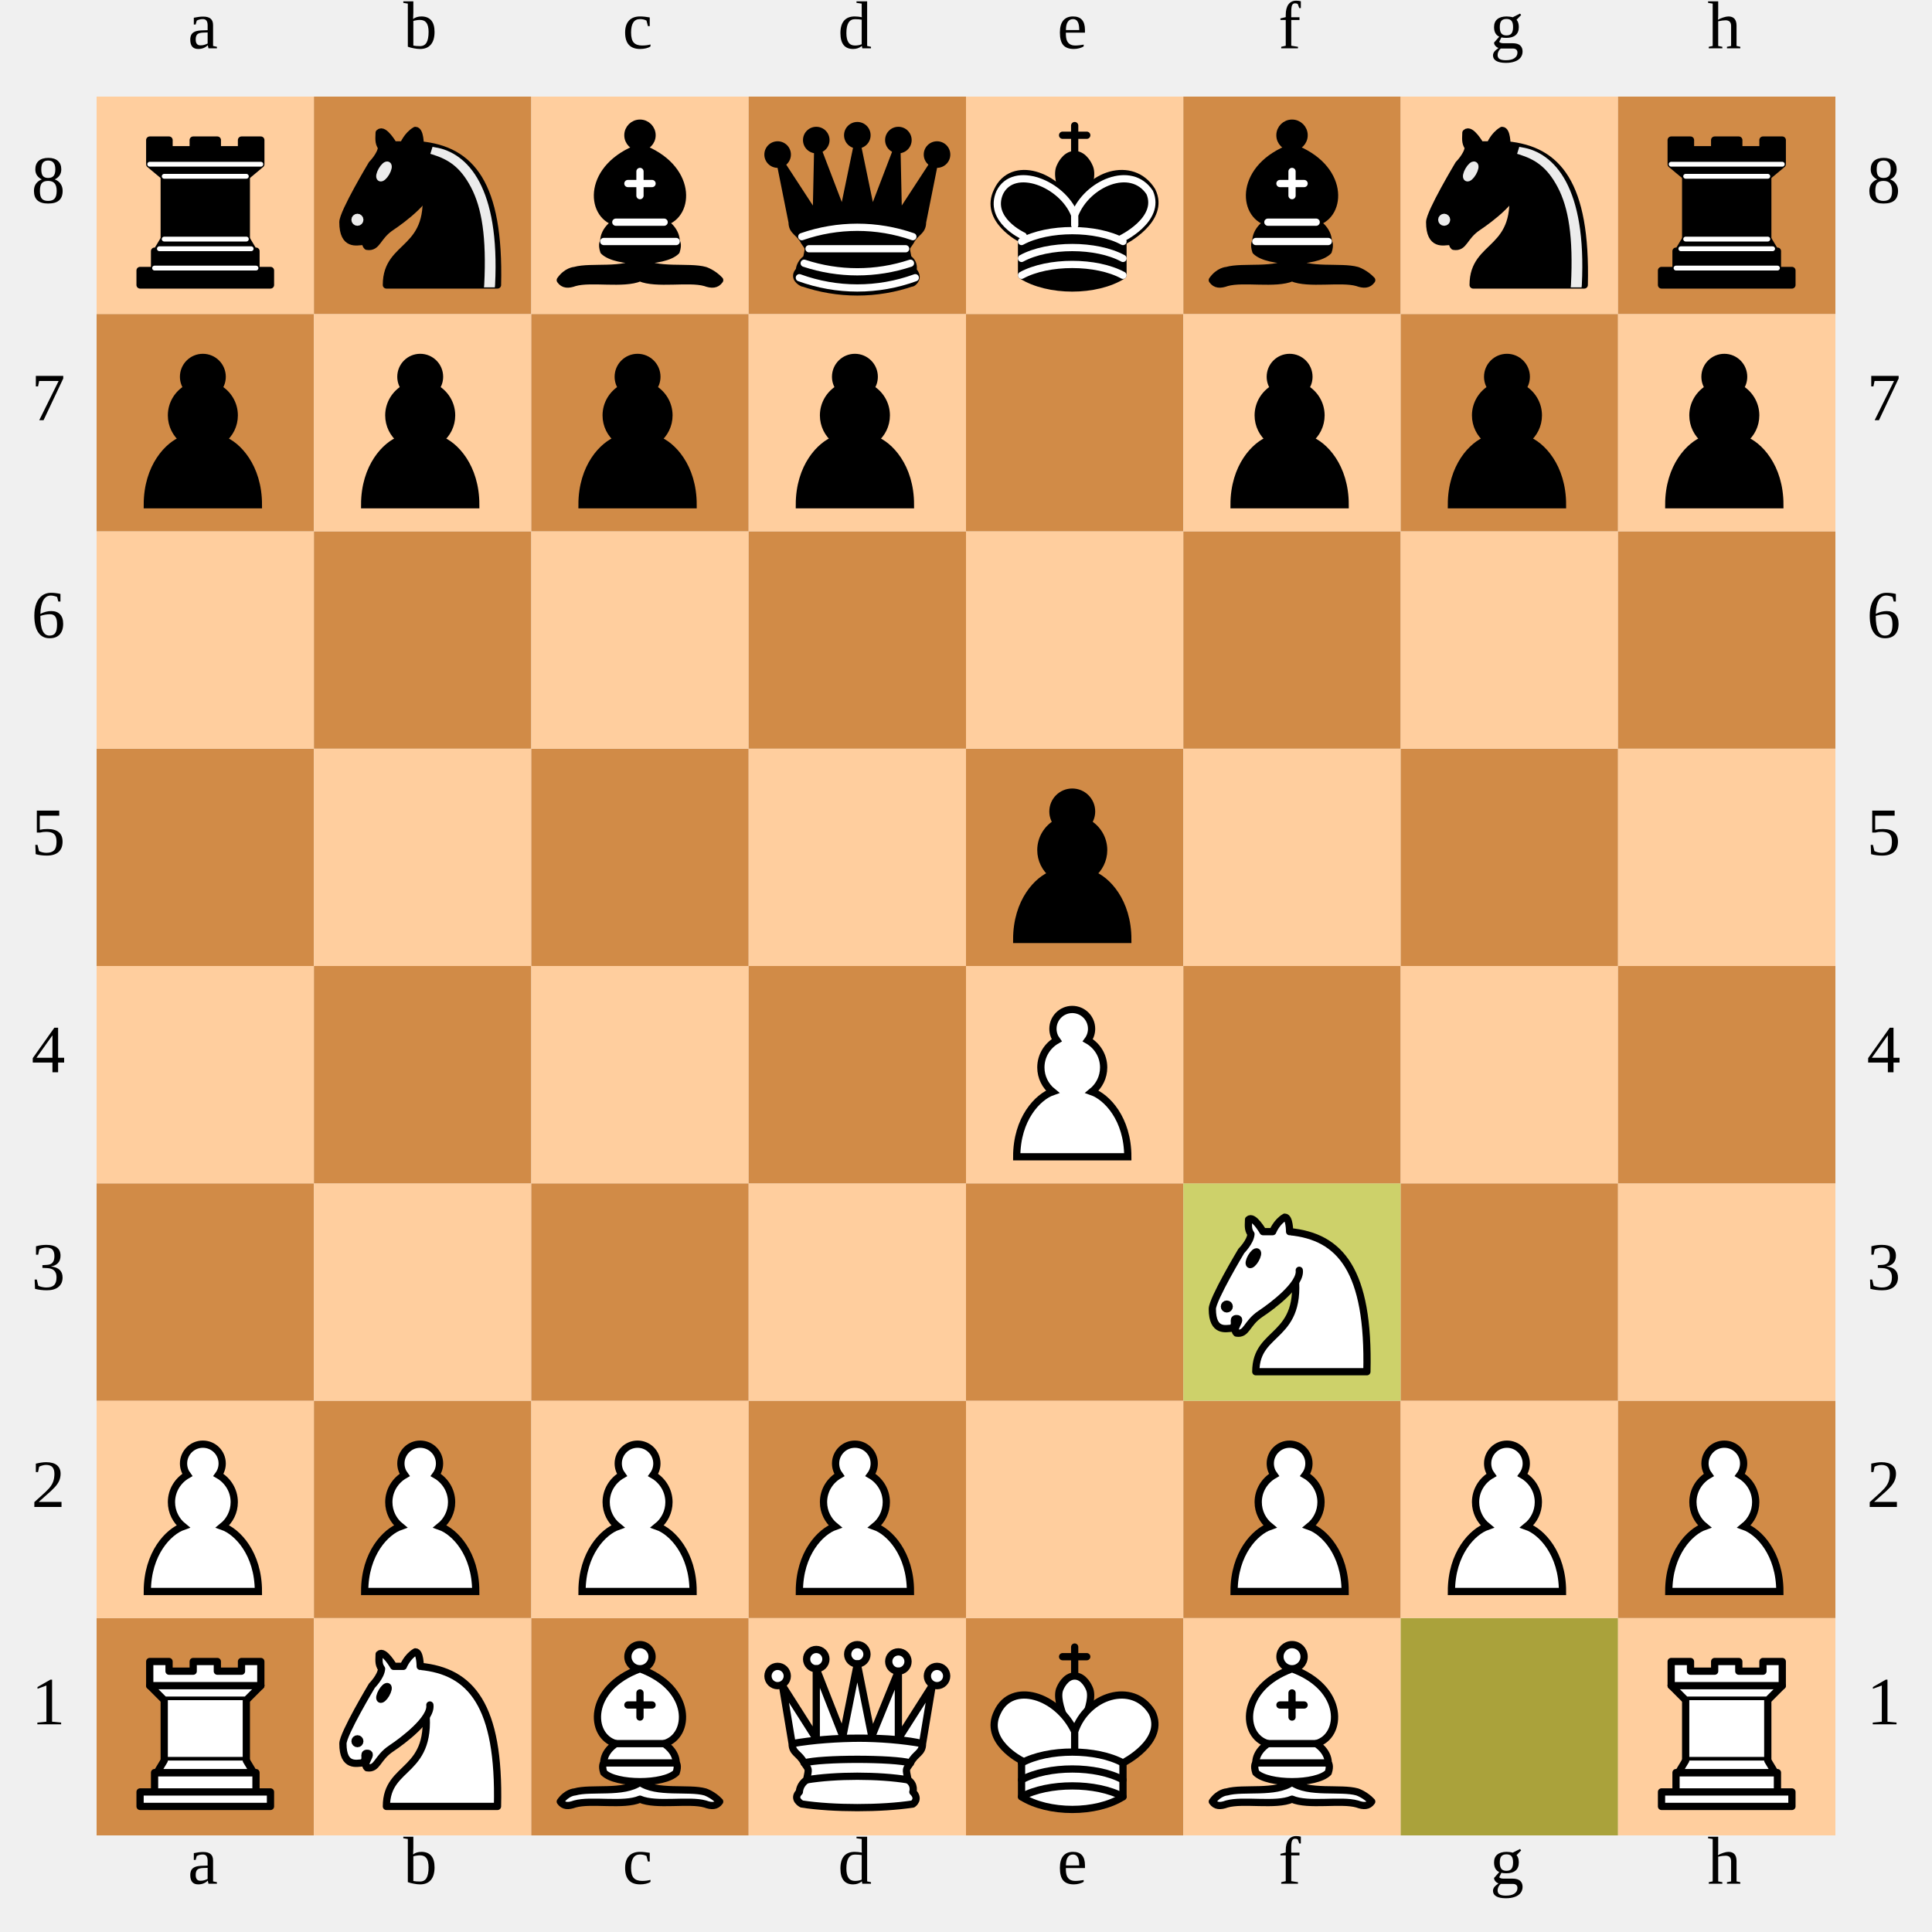
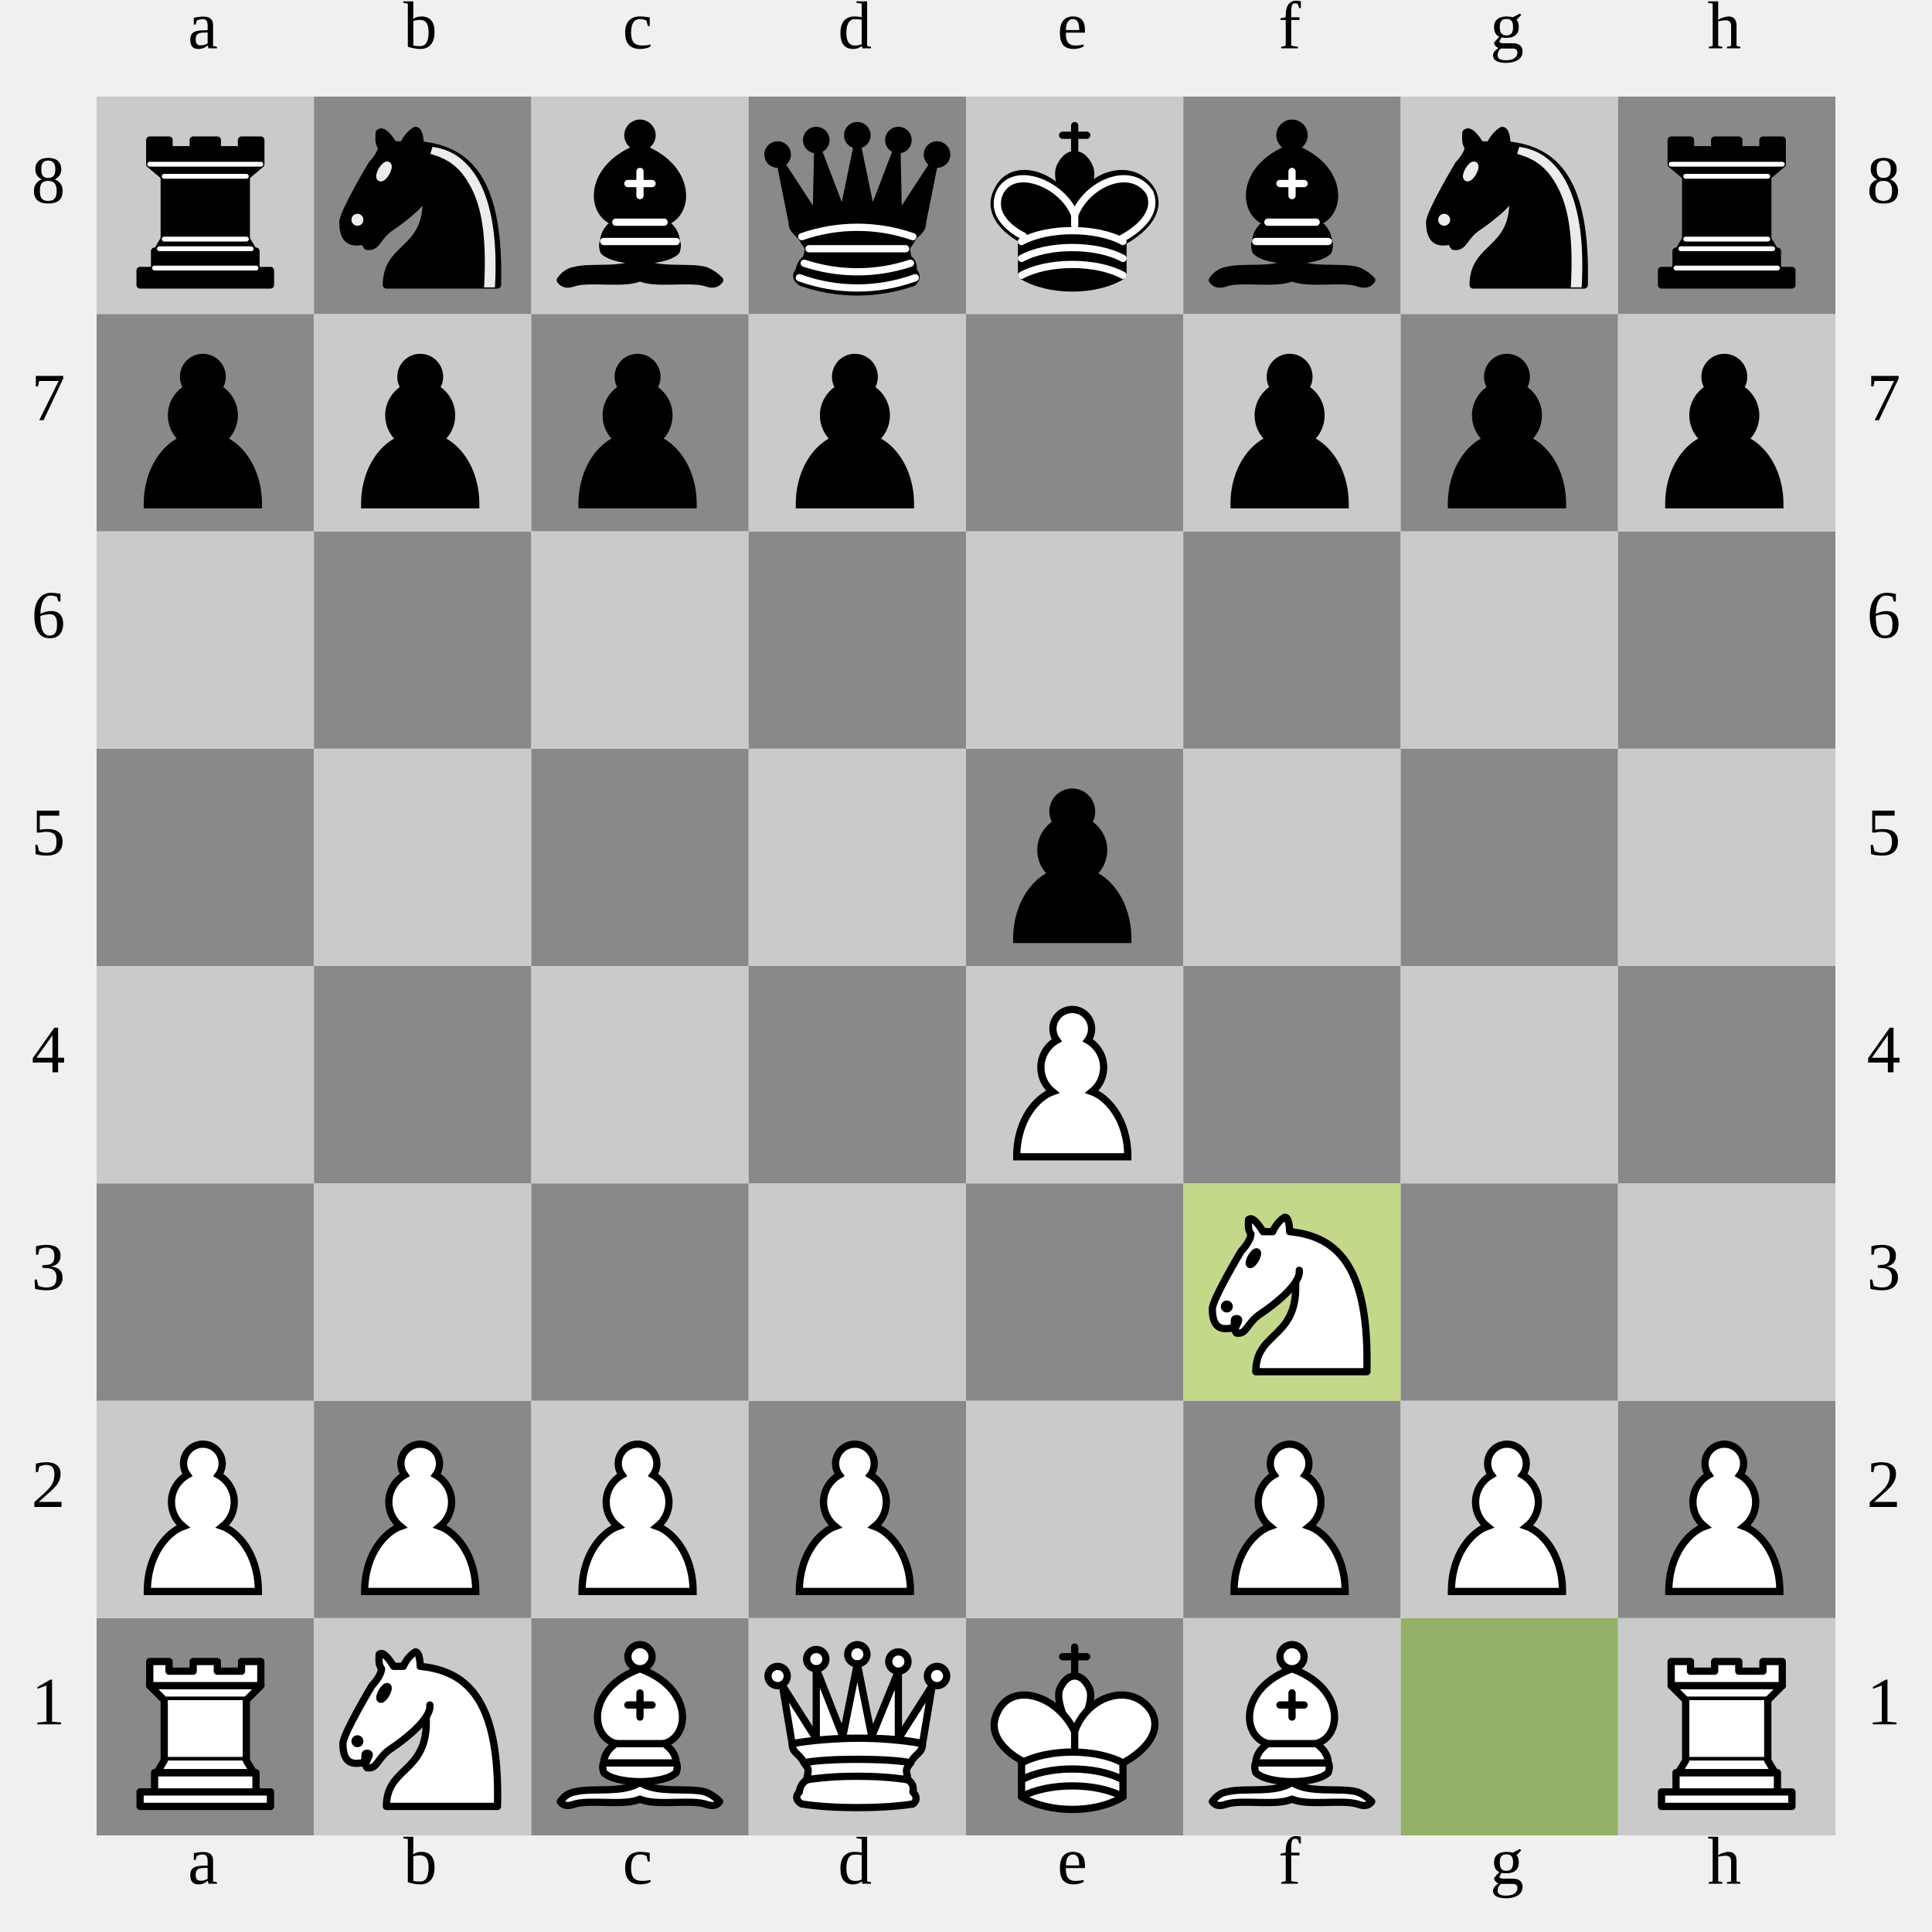
- <svg xmlns="http://www.w3.org/2000/svg" xmlns:xlink="http://www.w3.org/1999/xlink" height="800" version="1.1" viewBox="0 0 400 400" width="800">
+ <svg xmlns="http://www.w3.org/2000/svg" xmlns:xlink="http://www.w3.org/1999/xlink" height="400" version="1.1" viewBox="0 0 400 400" width="400">
+   <style>
+ .square.light {
+ fill: #cacaca;
+ }
+ .square.dark {
+ fill: #898989;
+ }
+ .square.light.lastmove {
+ fill: #c3d889;
+ }
+ .square.dark.lastmove {
+ fill: #92b167;
+ }
+ .check {
+ fill: url(#check_gradient);
+ }
+ .arrow {
+ stroke: #ff5858;
+ fill: #ff5858;
+ }
+ .mark {
+ stroke: #959fff;
+ fill: #959fff;
+ }
+ </style>
  <defs>
    <g class="white pawn" id="white-pawn">
      <path d="M22 9c-2.21 0-4 1.79-4 4 0 .89.29 1.71.78 2.38-1.95 1.12-3.28 3.21-3.28 5.62 0 2.03.94 3.84 2.41 5.03-3 1.06-7.41 5.55-7.41 13.47h23c0-7.92-4.41-12.41-7.41-13.47 1.47-1.19 2.41-3 2.41-5.03 0-2.41-1.33-4.5-3.28-5.62.49-.67.78-1.49.78-2.38 0-2.21-1.79-4-4-4z" fill="#fff" stroke="#000" stroke-linecap="round" stroke-width="1.5" />
    </g>
    <g class="white knight" fill="none" fill-rule="evenodd" id="white-knight" stroke="#000" stroke-linecap="round" stroke-linejoin="round" stroke-width="1.5">
      <path d="M 22,10 C 32.5,11 38.5,18 38,39 L 15,39 C 15,30 25,32.5 23,18" style="fill:#ffffff; stroke:#000000;" />
      <path d="M 24,18 C 24.38,20.91 18.45,25.37 16,27 C 13,29 13.18,31.34 11,31 C 9.958,30.06 12.41,27.96 11,28 C 10,28 11.19,29.23 10,30 C 9,30 5.997,31 6,26 C 6,24 12,14 12,14 C 12,14 13.89,12.1 14,10.5 C 13.27,9.506 13.5,8.5 13.5,7.5 C 14.5,6.5 16.5,10 16.5,10 L 18.5,10 C 18.5,10 19.28,8.008 21,7 C 22,7 22,10 22,10" style="fill:#ffffff; stroke:#000000;" />
      <path d="M 9.5 25.5 A 0.5 0.5 0 1 1 8.5,25.5 A 0.5 0.5 0 1 1 9.5 25.5 z" style="fill:#000000; stroke:#000000;" />
      <path d="M 15 15.5 A 0.5 1.5 0 1 1 14,15.5 A 0.5 1.5 0 1 1 15 15.5 z" style="fill:#000000; stroke:#000000;" transform="matrix(0.866,0.5,-0.5,0.866,9.693,-5.173)" />
    </g>
    <g class="white bishop" fill="none" fill-rule="evenodd" id="white-bishop" stroke="#000" stroke-linecap="round" stroke-linejoin="round" stroke-width="1.5">
      <g fill="#fff" stroke-linecap="butt">
        <path d="M9 36c3.39-.97 10.11.43 13.5-2 3.39 2.43 10.11 1.03 13.5 2 0 0 1.65.54 3 2-.68.97-1.65.99-3 .5-3.39-.97-10.11.46-13.5-1-3.39 1.46-10.11.03-13.5 1-1.354.49-2.323.47-3-.5 1.354-1.94 3-2 3-2zM15 32c2.5 2.5 12.5 2.5 15 0 .5-1.5 0-2 0-2 0-2.5-2.5-4-2.5-4 5.5-1.5 6-11.5-5-15.5-11 4-10.5 14-5 15.5 0 0-2.5 1.5-2.5 4 0 0-.5.5 0 2zM25 8a2.5 2.5 0 1 1-5 0 2.5 2.5 0 1 1 5 0z" />
      </g>
      <path d="M17.5 26h10M15 30h15m-7.5-14.5v5M20 18h5" stroke-linejoin="miter" />
    </g>
    <g class="white rook" fill="#fff" fill-rule="evenodd" id="white-rook" stroke="#000" stroke-linecap="round" stroke-linejoin="round" stroke-width="1.5">
      <path d="M9 39h27v-3H9v3zM12 36v-4h21v4H12zM11 14V9h4v2h5V9h5v2h5V9h4v5" stroke-linecap="butt" />
      <path d="M34 14l-3 3H14l-3-3" />
      <path d="M31 17v12.5H14V17" stroke-linecap="butt" stroke-linejoin="miter" />
      <path d="M31 29.5l1.5 2.5h-20l1.5-2.5" />
      <path d="M11 14h23" fill="none" stroke-linejoin="miter" />
    </g>
    <g class="white queen" fill="#fff" fill-rule="evenodd" id="white-queen" stroke="#000" stroke-linecap="round" stroke-linejoin="round" stroke-width="1.5">
      <path d="M8 12a2 2 0 1 1-4 0 2 2 0 1 1 4 0zM24.5 7.5a2 2 0 1 1-4 0 2 2 0 1 1 4 0zM41 12a2 2 0 1 1-4 0 2 2 0 1 1 4 0zM16 8.5a2 2 0 1 1-4 0 2 2 0 1 1 4 0zM33 9a2 2 0 1 1-4 0 2 2 0 1 1 4 0z" />
      <path d="M9 26c8.5-1.5 21-1.5 27 0l2-12-7 11V11l-5.5 13.5-3-15-3 15-5.5-14V25L7 14l2 12zM9 26c0 2 1.5 2 2.5 4 1 1.5 1 1 .5 3.5-1.5 1-1.5 2.5-1.5 2.5-1.5 1.5.5 2.5.5 2.5 6.5 1 16.5 1 23 0 0 0 1.5-1 0-2.5 0 0 .5-1.5-1-2.5-.5-2.5-.5-2 .5-3.5 1-2 2.5-2 2.5-4-8.5-1.5-18.5-1.5-27 0z" stroke-linecap="butt" />
      <path d="M11.5 30c3.5-1 18.5-1 22 0M12 33.5c6-1 15-1 21 0" fill="none" />
    </g>
    <g class="white king" fill="none" fill-rule="evenodd" id="white-king" stroke="#000" stroke-linecap="round" stroke-linejoin="round" stroke-width="1.5">
      <path d="M22.5 11.63V6M20 8h5" stroke-linejoin="miter" />
      <path d="M22.5 25s4.5-7.5 3-10.5c0 0-1-2.5-3-2.5s-3 2.5-3 2.5c-1.5 3 3 10.5 3 10.5" fill="#fff" stroke-linecap="butt" stroke-linejoin="miter" />
      <path d="M11.5 37c5.5 3.5 15.5 3.5 21 0v-7s9-4.5 6-10.5c-4-6.5-13.5-3.5-16 4V27v-3.5c-3.5-7.5-13-10.5-16-4-3 6 5 10 5 10V37z" fill="#fff" />
      <path d="M11.5 30c5.5-3 15.5-3 21 0m-21 3.5c5.5-3 15.5-3 21 0m-21 3.5c5.5-3 15.5-3 21 0" />
    </g>
    <g class="black pawn" id="black-pawn">
      <path d="M22 9c-2.21 0-4 1.79-4 4 0 .89.29 1.71.78 2.38-1.95 1.12-3.28 3.21-3.28 5.62 0 2.03.94 3.84 2.41 5.03-3 1.06-7.41 5.55-7.41 13.47h23c0-7.92-4.41-12.41-7.41-13.47 1.47-1.19 2.41-3 2.41-5.03 0-2.41-1.33-4.5-3.28-5.62.49-.67.78-1.49.78-2.38 0-2.21-1.79-4-4-4z" stroke="#000" stroke-linecap="round" stroke-width="1.5" />
    </g>
    <g class="black knight" fill="none" fill-rule="evenodd" id="black-knight" stroke="#000" stroke-linecap="round" stroke-linejoin="round" stroke-width="1.5">
      <path d="M 22,10 C 32.5,11 38.5,18 38,39 L 15,39 C 15,30 25,32.5 23,18" style="fill:#000000; stroke:#000000;" />
      <path d="M 24,18 C 24.38,20.91 18.45,25.37 16,27 C 13,29 13.18,31.34 11,31 C 9.958,30.06 12.41,27.96 11,28 C 10,28 11.19,29.23 10,30 C 9,30 5.997,31 6,26 C 6,24 12,14 12,14 C 12,14 13.89,12.1 14,10.5 C 13.27,9.506 13.5,8.5 13.5,7.5 C 14.5,6.5 16.5,10 16.5,10 L 18.5,10 C 18.5,10 19.28,8.008 21,7 C 22,7 22,10 22,10" style="fill:#000000; stroke:#000000;" />
      <path d="M 9.5 25.5 A 0.5 0.5 0 1 1 8.5,25.5 A 0.5 0.5 0 1 1 9.5 25.5 z" style="fill:#ececec; stroke:#ececec;" />
      <path d="M 15 15.5 A 0.5 1.5 0 1 1 14,15.5 A 0.5 1.5 0 1 1 15 15.5 z" style="fill:#ececec; stroke:#ececec;" transform="matrix(0.866,0.5,-0.5,0.866,9.693,-5.173)" />
      <path d="M 24.55,10.4 L 24.1,11.85 L 24.6,12 C 27.75,13 30.25,14.49 32.5,18.75 C 34.75,23.01 35.75,29.06 35.25,39 L 35.2,39.5 L 37.45,39.5 L 37.5,39 C 38,28.94 36.62,22.15 34.25,17.66 C 31.88,13.17 28.46,11.02 25.06,10.5 L 24.55,10.4 z " style="fill:#ececec; stroke:none;" />
    </g>
    <g class="black bishop" fill="none" fill-rule="evenodd" id="black-bishop" stroke="#000" stroke-linecap="round" stroke-linejoin="round" stroke-width="1.5">
      <path d="M9 36c3.39-.97 10.11.43 13.5-2 3.39 2.43 10.11 1.03 13.5 2 0 0 1.65.54 3 2-.68.97-1.65.99-3 .5-3.39-.97-10.11.46-13.5-1-3.39 1.46-10.11.03-13.5 1-1.354.49-2.323.47-3-.5 1.354-1.94 3-2 3-2zm6-4c2.5 2.5 12.5 2.5 15 0 .5-1.5 0-2 0-2 0-2.5-2.5-4-2.5-4 5.5-1.5 6-11.5-5-15.5-11 4-10.5 14-5 15.5 0 0-2.5 1.5-2.5 4 0 0-.5.5 0 2zM25 8a2.5 2.5 0 1 1-5 0 2.5 2.5 0 1 1 5 0z" fill="#000" stroke-linecap="butt" />
      <path d="M17.5 26h10M15 30h15m-7.5-14.5v5M20 18h5" stroke="#fff" stroke-linejoin="miter" />
    </g>
    <g class="black rook" fill="#000" fill-rule="evenodd" id="black-rook" stroke="#000" stroke-linecap="round" stroke-linejoin="round" stroke-width="1.5">
      <path d="M9 39h27v-3H9v3zM12.5 32l1.5-2.5h17l1.5 2.5h-20zM12 36v-4h21v4H12z" stroke-linecap="butt" />
      <path d="M14 29.5v-13h17v13H14z" stroke-linecap="butt" stroke-linejoin="miter" />
      <path d="M14 16.5L11 14h23l-3 2.5H14zM11 14V9h4v2h5V9h5v2h5V9h4v5H11z" stroke-linecap="butt" />
      <path d="M12 35.5h21M13 31.5h19M14 29.5h17M14 16.5h17M11 14h23" fill="none" stroke="#fff" stroke-linejoin="miter" stroke-width="1" />
    </g>
    <g class="black queen" fill="#000" fill-rule="evenodd" id="black-queen" stroke="#000" stroke-linecap="round" stroke-linejoin="round" stroke-width="1.5">
      <g fill="#000" stroke="none">
        <circle cx="6" cy="12" r="2.75" />
        <circle cx="14" cy="9" r="2.75" />
        <circle cx="22.5" cy="8" r="2.75" />
        <circle cx="31" cy="9" r="2.75" />
        <circle cx="39" cy="12" r="2.75" />
      </g>
      <path d="M9 26c8.5-1.5 21-1.5 27 0l2.5-12.5L31 25l-.3-14.1-5.2 13.6-3-14.5-3 14.5-5.2-13.6L14 25 6.5 13.5 9 26zM9 26c0 2 1.5 2 2.5 4 1 1.5 1 1 .5 3.5-1.5 1-1.5 2.5-1.5 2.5-1.5 1.5.5 2.5.5 2.5 6.5 1 16.5 1 23 0 0 0 1.5-1 0-2.5 0 0 .5-1.5-1-2.5-.5-2.5-.5-2 .5-3.5 1-2 2.5-2 2.5-4-8.5-1.5-18.5-1.5-27 0z" stroke-linecap="butt" />
      <path d="M11 38.5a35 35 1 0 0 23 0" fill="none" stroke-linecap="butt" />
      <path d="M11 29a35 35 1 0 1 23 0M12.5 31.5h20M11.5 34.5a35 35 1 0 0 22 0M10.5 37.5a35 35 1 0 0 24 0" fill="none" stroke="#fff" />
    </g>
    <g class="black king" fill="none" fill-rule="evenodd" id="black-king" stroke="#000" stroke-linecap="round" stroke-linejoin="round" stroke-width="1.5">
      <path d="M22.5 11.63V6" stroke-linejoin="miter" />
      <path d="M22.5 25s4.5-7.5 3-10.5c0 0-1-2.5-3-2.5s-3 2.5-3 2.5c-1.5 3 3 10.5 3 10.5" fill="#000" stroke-linecap="butt" stroke-linejoin="miter" />
      <path d="M11.5 37c5.5 3.5 15.5 3.5 21 0v-7s9-4.5 6-10.5c-4-6.5-13.5-3.5-16 4V27v-3.5c-3.5-7.5-13-10.5-16-4-3 6 5 10 5 10V37z" fill="#000" />
      <path d="M20 8h5" stroke-linejoin="miter" />
      <path d="M32 29.5s8.5-4 6.03-9.65C34.15 14 25 18 22.5 24.5l.01 2.1-.01-2.1C20 18 9.906 14 6.997 19.85c-2.497 5.65 4.853 9 4.853 9M11.5 30c5.5-3 15.5-3 21 0m-21 3.5c5.5-3 15.5-3 21 0m-21 3.5c5.5-3 15.5-3 21 0" stroke="#fff" />
    </g>
  </defs>
  <rect class="square dark a1" fill="#d18b47" height="45" stroke="none" width="45" x="20" y="335" />
  <use transform="translate(20, 335)" xlink:href="#white-rook" />
  <rect class="square light b1" fill="#ffce9e" height="45" stroke="none" width="45" x="65" y="335" />
  <use transform="translate(65, 335)" xlink:href="#white-knight" />
  <rect class="square dark c1" fill="#d18b47" height="45" stroke="none" width="45" x="110" y="335" />
  <use transform="translate(110, 335)" xlink:href="#white-bishop" />
  <rect class="square light d1" fill="#ffce9e" height="45" stroke="none" width="45" x="155" y="335" />
  <use transform="translate(155, 335)" xlink:href="#white-queen" />
  <rect class="square dark e1" fill="#d18b47" height="45" stroke="none" width="45" x="200" y="335" />
  <use transform="translate(200, 335)" xlink:href="#white-king" />
  <rect class="square light f1" fill="#ffce9e" height="45" stroke="none" width="45" x="245" y="335" />
  <use transform="translate(245, 335)" xlink:href="#white-bishop" />
  <rect class="square dark lastmove g1" fill="#aaa23b" height="45" stroke="none" width="45" x="290" y="335" />
  <rect class="square light h1" fill="#ffce9e" height="45" stroke="none" width="45" x="335" y="335" />
  <use transform="translate(335, 335)" xlink:href="#white-rook" />
  <rect class="square light a2" fill="#ffce9e" height="45" stroke="none" width="45" x="20" y="290" />
  <use transform="translate(20, 290)" xlink:href="#white-pawn" />
  <rect class="square dark b2" fill="#d18b47" height="45" stroke="none" width="45" x="65" y="290" />
  <use transform="translate(65, 290)" xlink:href="#white-pawn" />
  <rect class="square light c2" fill="#ffce9e" height="45" stroke="none" width="45" x="110" y="290" />
  <use transform="translate(110, 290)" xlink:href="#white-pawn" />
  <rect class="square dark d2" fill="#d18b47" height="45" stroke="none" width="45" x="155" y="290" />
  <use transform="translate(155, 290)" xlink:href="#white-pawn" />
  <rect class="square light e2" fill="#ffce9e" height="45" stroke="none" width="45" x="200" y="290" />
  <rect class="square dark f2" fill="#d18b47" height="45" stroke="none" width="45" x="245" y="290" />
  <use transform="translate(245, 290)" xlink:href="#white-pawn" />
  <rect class="square light g2" fill="#ffce9e" height="45" stroke="none" width="45" x="290" y="290" />
  <use transform="translate(290, 290)" xlink:href="#white-pawn" />
  <rect class="square dark h2" fill="#d18b47" height="45" stroke="none" width="45" x="335" y="290" />
  <use transform="translate(335, 290)" xlink:href="#white-pawn" />
  <rect class="square dark a3" fill="#d18b47" height="45" stroke="none" width="45" x="20" y="245" />
  <rect class="square light b3" fill="#ffce9e" height="45" stroke="none" width="45" x="65" y="245" />
  <rect class="square dark c3" fill="#d18b47" height="45" stroke="none" width="45" x="110" y="245" />
  <rect class="square light d3" fill="#ffce9e" height="45" stroke="none" width="45" x="155" y="245" />
  <rect class="square dark e3" fill="#d18b47" height="45" stroke="none" width="45" x="200" y="245" />
  <rect class="square light lastmove f3" fill="#cdd16a" height="45" stroke="none" width="45" x="245" y="245" />
  <use transform="translate(245, 245)" xlink:href="#white-knight" />
  <rect class="square dark g3" fill="#d18b47" height="45" stroke="none" width="45" x="290" y="245" />
  <rect class="square light h3" fill="#ffce9e" height="45" stroke="none" width="45" x="335" y="245" />
  <rect class="square light a4" fill="#ffce9e" height="45" stroke="none" width="45" x="20" y="200" />
  <rect class="square dark b4" fill="#d18b47" height="45" stroke="none" width="45" x="65" y="200" />
  <rect class="square light c4" fill="#ffce9e" height="45" stroke="none" width="45" x="110" y="200" />
  <rect class="square dark d4" fill="#d18b47" height="45" stroke="none" width="45" x="155" y="200" />
  <rect class="square light e4" fill="#ffce9e" height="45" stroke="none" width="45" x="200" y="200" />
  <use transform="translate(200, 200)" xlink:href="#white-pawn" />
  <rect class="square dark f4" fill="#d18b47" height="45" stroke="none" width="45" x="245" y="200" />
  <rect class="square light g4" fill="#ffce9e" height="45" stroke="none" width="45" x="290" y="200" />
  <rect class="square dark h4" fill="#d18b47" height="45" stroke="none" width="45" x="335" y="200" />
  <rect class="square dark a5" fill="#d18b47" height="45" stroke="none" width="45" x="20" y="155" />
  <rect class="square light b5" fill="#ffce9e" height="45" stroke="none" width="45" x="65" y="155" />
  <rect class="square dark c5" fill="#d18b47" height="45" stroke="none" width="45" x="110" y="155" />
  <rect class="square light d5" fill="#ffce9e" height="45" stroke="none" width="45" x="155" y="155" />
  <rect class="square dark e5" fill="#d18b47" height="45" stroke="none" width="45" x="200" y="155" />
  <use transform="translate(200, 155)" xlink:href="#black-pawn" />
  <rect class="square light f5" fill="#ffce9e" height="45" stroke="none" width="45" x="245" y="155" />
  <rect class="square dark g5" fill="#d18b47" height="45" stroke="none" width="45" x="290" y="155" />
  <rect class="square light h5" fill="#ffce9e" height="45" stroke="none" width="45" x="335" y="155" />
  <rect class="square light a6" fill="#ffce9e" height="45" stroke="none" width="45" x="20" y="110" />
  <rect class="square dark b6" fill="#d18b47" height="45" stroke="none" width="45" x="65" y="110" />
  <rect class="square light c6" fill="#ffce9e" height="45" stroke="none" width="45" x="110" y="110" />
  <rect class="square dark d6" fill="#d18b47" height="45" stroke="none" width="45" x="155" y="110" />
  <rect class="square light e6" fill="#ffce9e" height="45" stroke="none" width="45" x="200" y="110" />
  <rect class="square dark f6" fill="#d18b47" height="45" stroke="none" width="45" x="245" y="110" />
  <rect class="square light g6" fill="#ffce9e" height="45" stroke="none" width="45" x="290" y="110" />
  <rect class="square dark h6" fill="#d18b47" height="45" stroke="none" width="45" x="335" y="110" />
  <rect class="square dark a7" fill="#d18b47" height="45" stroke="none" width="45" x="20" y="65" />
  <use transform="translate(20, 65)" xlink:href="#black-pawn" />
  <rect class="square light b7" fill="#ffce9e" height="45" stroke="none" width="45" x="65" y="65" />
  <use transform="translate(65, 65)" xlink:href="#black-pawn" />
  <rect class="square dark c7" fill="#d18b47" height="45" stroke="none" width="45" x="110" y="65" />
  <use transform="translate(110, 65)" xlink:href="#black-pawn" />
  <rect class="square light d7" fill="#ffce9e" height="45" stroke="none" width="45" x="155" y="65" />
  <use transform="translate(155, 65)" xlink:href="#black-pawn" />
  <rect class="square dark e7" fill="#d18b47" height="45" stroke="none" width="45" x="200" y="65" />
  <rect class="square light f7" fill="#ffce9e" height="45" stroke="none" width="45" x="245" y="65" />
  <use transform="translate(245, 65)" xlink:href="#black-pawn" />
  <rect class="square dark g7" fill="#d18b47" height="45" stroke="none" width="45" x="290" y="65" />
  <use transform="translate(290, 65)" xlink:href="#black-pawn" />
  <rect class="square light h7" fill="#ffce9e" height="45" stroke="none" width="45" x="335" y="65" />
  <use transform="translate(335, 65)" xlink:href="#black-pawn" />
  <rect class="square light a8" fill="#ffce9e" height="45" stroke="none" width="45" x="20" y="20" />
  <use transform="translate(20, 20)" xlink:href="#black-rook" />
  <rect class="square dark b8" fill="#d18b47" height="45" stroke="none" width="45" x="65" y="20" />
  <use transform="translate(65, 20)" xlink:href="#black-knight" />
  <rect class="square light c8" fill="#ffce9e" height="45" stroke="none" width="45" x="110" y="20" />
  <use transform="translate(110, 20)" xlink:href="#black-bishop" />
  <rect class="square dark d8" fill="#d18b47" height="45" stroke="none" width="45" x="155" y="20" />
  <use transform="translate(155, 20)" xlink:href="#black-queen" />
  <rect class="square light e8" fill="#ffce9e" height="45" stroke="none" width="45" x="200" y="20" />
  <use transform="translate(200, 20)" xlink:href="#black-king" />
  <rect class="square dark f8" fill="#d18b47" height="45" stroke="none" width="45" x="245" y="20" />
  <use transform="translate(245, 20)" xlink:href="#black-bishop" />
  <rect class="square light g8" fill="#ffce9e" height="45" stroke="none" width="45" x="290" y="20" />
  <use transform="translate(290, 20)" xlink:href="#black-knight" />
  <rect class="square dark h8" fill="#d18b47" height="45" stroke="none" width="45" x="335" y="20" />
  <use transform="translate(335, 20)" xlink:href="#black-rook" />
  <text alignment-baseline="middle" font-size="14" text-anchor="middle" x="42" y="10">a</text>
  <text alignment-baseline="middle" font-size="14" text-anchor="middle" x="42" y="390">a</text>
  <text alignment-baseline="middle" font-size="14" text-anchor="middle" x="87" y="10">b</text>
  <text alignment-baseline="middle" font-size="14" text-anchor="middle" x="87" y="390">b</text>
  <text alignment-baseline="middle" font-size="14" text-anchor="middle" x="132" y="10">c</text>
  <text alignment-baseline="middle" font-size="14" text-anchor="middle" x="132" y="390">c</text>
  <text alignment-baseline="middle" font-size="14" text-anchor="middle" x="177" y="10">d</text>
  <text alignment-baseline="middle" font-size="14" text-anchor="middle" x="177" y="390">d</text>
  <text alignment-baseline="middle" font-size="14" text-anchor="middle" x="222" y="10">e</text>
  <text alignment-baseline="middle" font-size="14" text-anchor="middle" x="222" y="390">e</text>
  <text alignment-baseline="middle" font-size="14" text-anchor="middle" x="267" y="10">f</text>
  <text alignment-baseline="middle" font-size="14" text-anchor="middle" x="267" y="390">f</text>
  <text alignment-baseline="middle" font-size="14" text-anchor="middle" x="312" y="10">g</text>
  <text alignment-baseline="middle" font-size="14" text-anchor="middle" x="312" y="390">g</text>
  <text alignment-baseline="middle" font-size="14" text-anchor="middle" x="357" y="10">h</text>
  <text alignment-baseline="middle" font-size="14" text-anchor="middle" x="357" y="390">h</text>
  <text alignment-baseline="middle" font-size="14" text-anchor="middle" x="10" y="357">1</text>
  <text alignment-baseline="middle" font-size="14" text-anchor="middle" x="390" y="357">1</text>
  <text alignment-baseline="middle" font-size="14" text-anchor="middle" x="10" y="312">2</text>
  <text alignment-baseline="middle" font-size="14" text-anchor="middle" x="390" y="312">2</text>
  <text alignment-baseline="middle" font-size="14" text-anchor="middle" x="10" y="267">3</text>
  <text alignment-baseline="middle" font-size="14" text-anchor="middle" x="390" y="267">3</text>
  <text alignment-baseline="middle" font-size="14" text-anchor="middle" x="10" y="222">4</text>
  <text alignment-baseline="middle" font-size="14" text-anchor="middle" x="390" y="222">4</text>
  <text alignment-baseline="middle" font-size="14" text-anchor="middle" x="10" y="177">5</text>
  <text alignment-baseline="middle" font-size="14" text-anchor="middle" x="390" y="177">5</text>
  <text alignment-baseline="middle" font-size="14" text-anchor="middle" x="10" y="132">6</text>
  <text alignment-baseline="middle" font-size="14" text-anchor="middle" x="390" y="132">6</text>
  <text alignment-baseline="middle" font-size="14" text-anchor="middle" x="10" y="87">7</text>
  <text alignment-baseline="middle" font-size="14" text-anchor="middle" x="390" y="87">7</text>
  <text alignment-baseline="middle" font-size="14" text-anchor="middle" x="10" y="42">8</text>
  <text alignment-baseline="middle" font-size="14" text-anchor="middle" x="390" y="42">8</text>
</svg>
